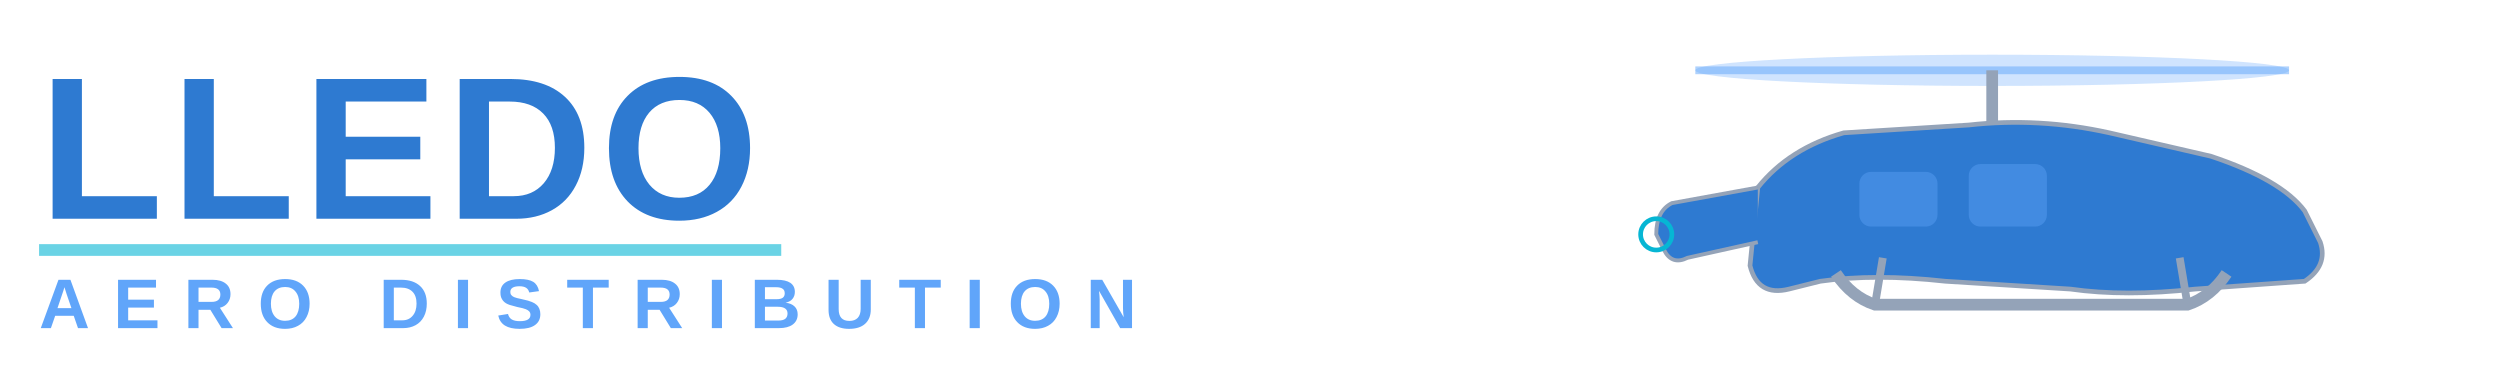
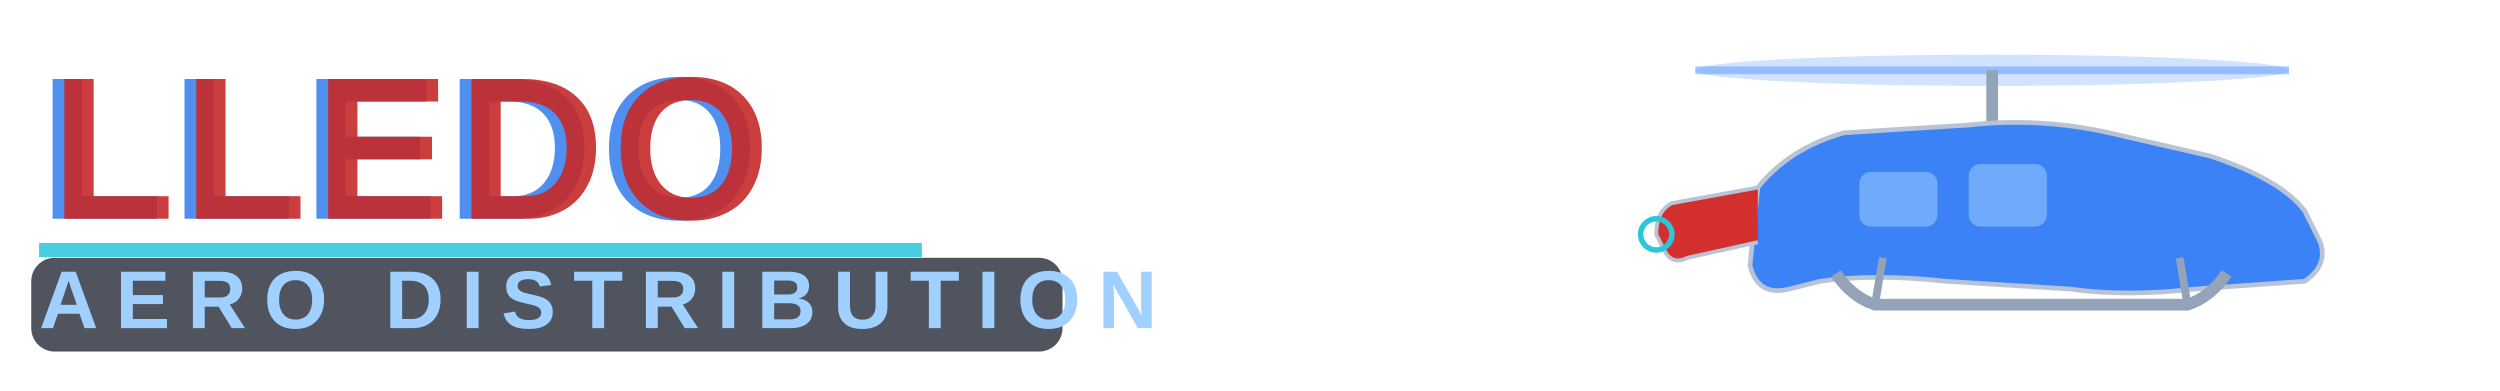
<svg xmlns="http://www.w3.org/2000/svg" viewBox="0 0 320 50" width="320" height="50">
-   <text x="5" y="28" font-family="Arial Black, Arial, sans-serif" font-weight="900" font-size="26" fill="#2E7AD1" letter-spacing="1">LLEDO</text>
-   <text x="5" y="42" font-family="Arial, sans-serif" font-weight="700" font-size="9" fill="#60A5FA" letter-spacing="3">AERO DISTRIBUTION</text>
-   <line x1="5" y1="32" x2="100" y2="32" stroke="#06B6D4" stroke-width="1.5" opacity="0.6" />
+   <rect x="4" y="33" width="132" height="12" rx="3" fill="#0B1220" opacity="0.72" />
+   <text x="5" y="28" font-family="Arial Black, Arial, sans-serif" font-weight="900" font-size="26" fill="#4F8FEF" letter-spacing="1">LLEDO</text>
+   <text x="6.5" y="28" font-family="Arial Black, Arial, sans-serif" font-weight="900" font-size="26" fill="#C62828" opacity="0.9" letter-spacing="1">LLEDO</text>
+   <text x="5" y="42" font-family="Arial, sans-serif" font-weight="800" font-size="10.5" fill="#9FD0FF" letter-spacing="2.2">AERO DISTRIBUTION</text>
+   <line x1="5" y1="32" x2="118" y2="32" stroke="#28C7D9" stroke-width="1.8" opacity="0.85" />
  <g transform="translate(210, 6)">
-     <ellipse cx="45" cy="3" rx="38" ry="2" fill="#60A5FA" opacity="0.3" />
-     <line x1="7" y1="3" x2="83" y2="3" stroke="#60A5FA" stroke-width="1" opacity="0.5" />
+     <ellipse cx="45" cy="3" rx="38" ry="2" fill="#6EA8FF" opacity="0.32" />
+     <line x1="7" y1="3" x2="83" y2="3" stroke="#6EA8FF" stroke-width="1" opacity="0.62" />
    <line x1="45" y1="3" x2="45" y2="12" stroke="#94A3B8" stroke-width="1.5" />
-     <path d="M15,18 Q19,13 26,11 L42,10 Q51,9 60,11 L73,14 Q82,17 85,21 L87,25 Q88,28 85,30 L71,31 Q62,32 55,31 L39,30 Q30,29 23,30 L19,31 Q15,32 14,28 Z" fill="#2E7AD1" stroke="#94A3B8" stroke-width="0.6" />
-     <path d="M15,18 L4,20 Q2,21 2,24 L3,26 Q4,28 6,27 L15,25" fill="#2E7AD1" stroke="#94A3B8" stroke-width="0.5" />
-     <circle cx="2" cy="24" r="2" fill="none" stroke="#06B6D4" stroke-width="0.6" />
-     <rect x="28" y="16" width="10" height="7" rx="1.5" fill="#60A5FA" opacity="0.4" />
-     <rect x="42" y="15" width="10" height="8" rx="1.5" fill="#60A5FA" opacity="0.4" />
+     <path d="M15,18 Q19,13 26,11 L42,10 Q51,9 60,11 L73,14 Q82,17 85,21 L87,25 Q88,28 85,30 L71,31 Q62,32 55,31 L39,30 Q30,29 23,30 L19,31 Q15,32 14,28 Z" fill="#3B82F6" stroke="#B8C4D6" stroke-width="0.6" />
+     <path d="M15,18 L4,20 Q2,21 2,24 L3,26 Q4,28 6,27 L15,25" fill="#D32F2F" stroke="#B8C4D6" stroke-width="0.5" />
+     <circle cx="2" cy="24" r="2" fill="none" stroke="#28C7D9" stroke-width="0.7" />
+     <rect x="28" y="16" width="10" height="7" rx="1.5" fill="#9FD0FF" opacity="0.52" />
+     <rect x="42" y="15" width="10" height="8" rx="1.5" fill="#9FD0FF" opacity="0.52" />
    <path d="M25,29 Q27,32 30,33 L70,33 Q73,32 75,29" fill="none" stroke="#94A3B8" stroke-width="1.5" />
    <line x1="31" y1="27" x2="30" y2="33" stroke="#94A3B8" stroke-width="1" />
    <line x1="69" y1="27" x2="70" y2="33" stroke="#94A3B8" stroke-width="1" />
  </g>
</svg>
